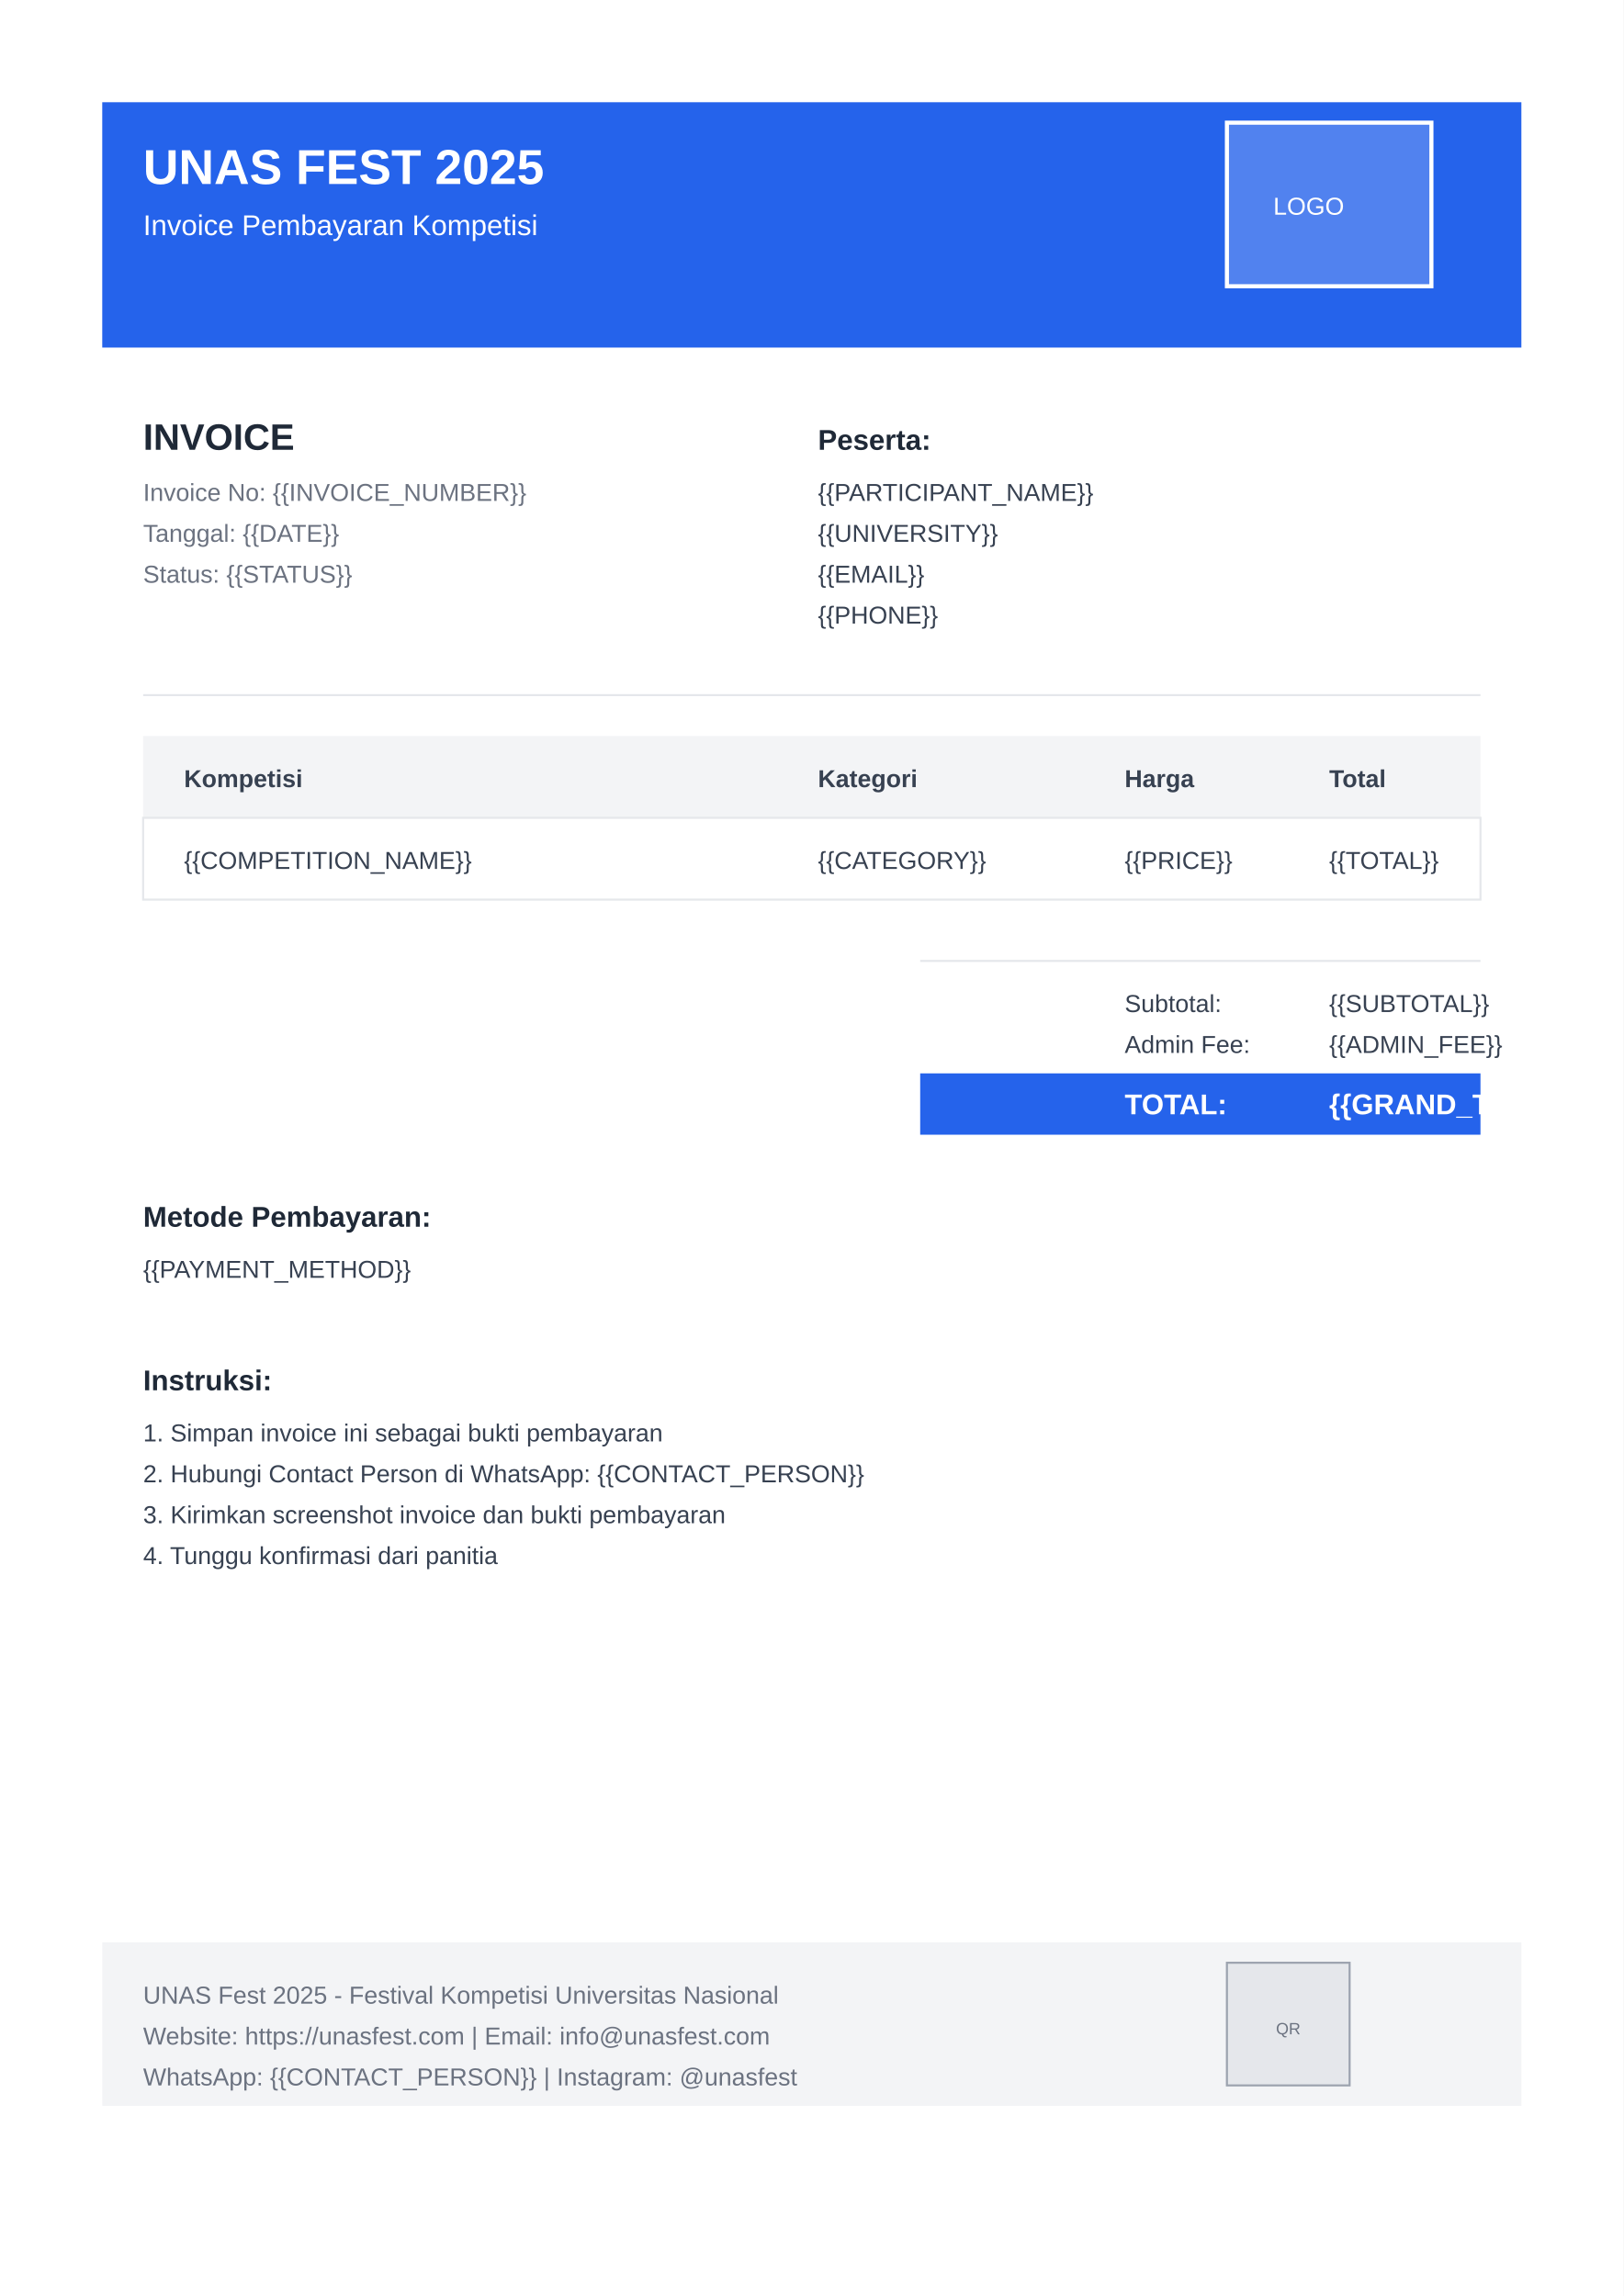
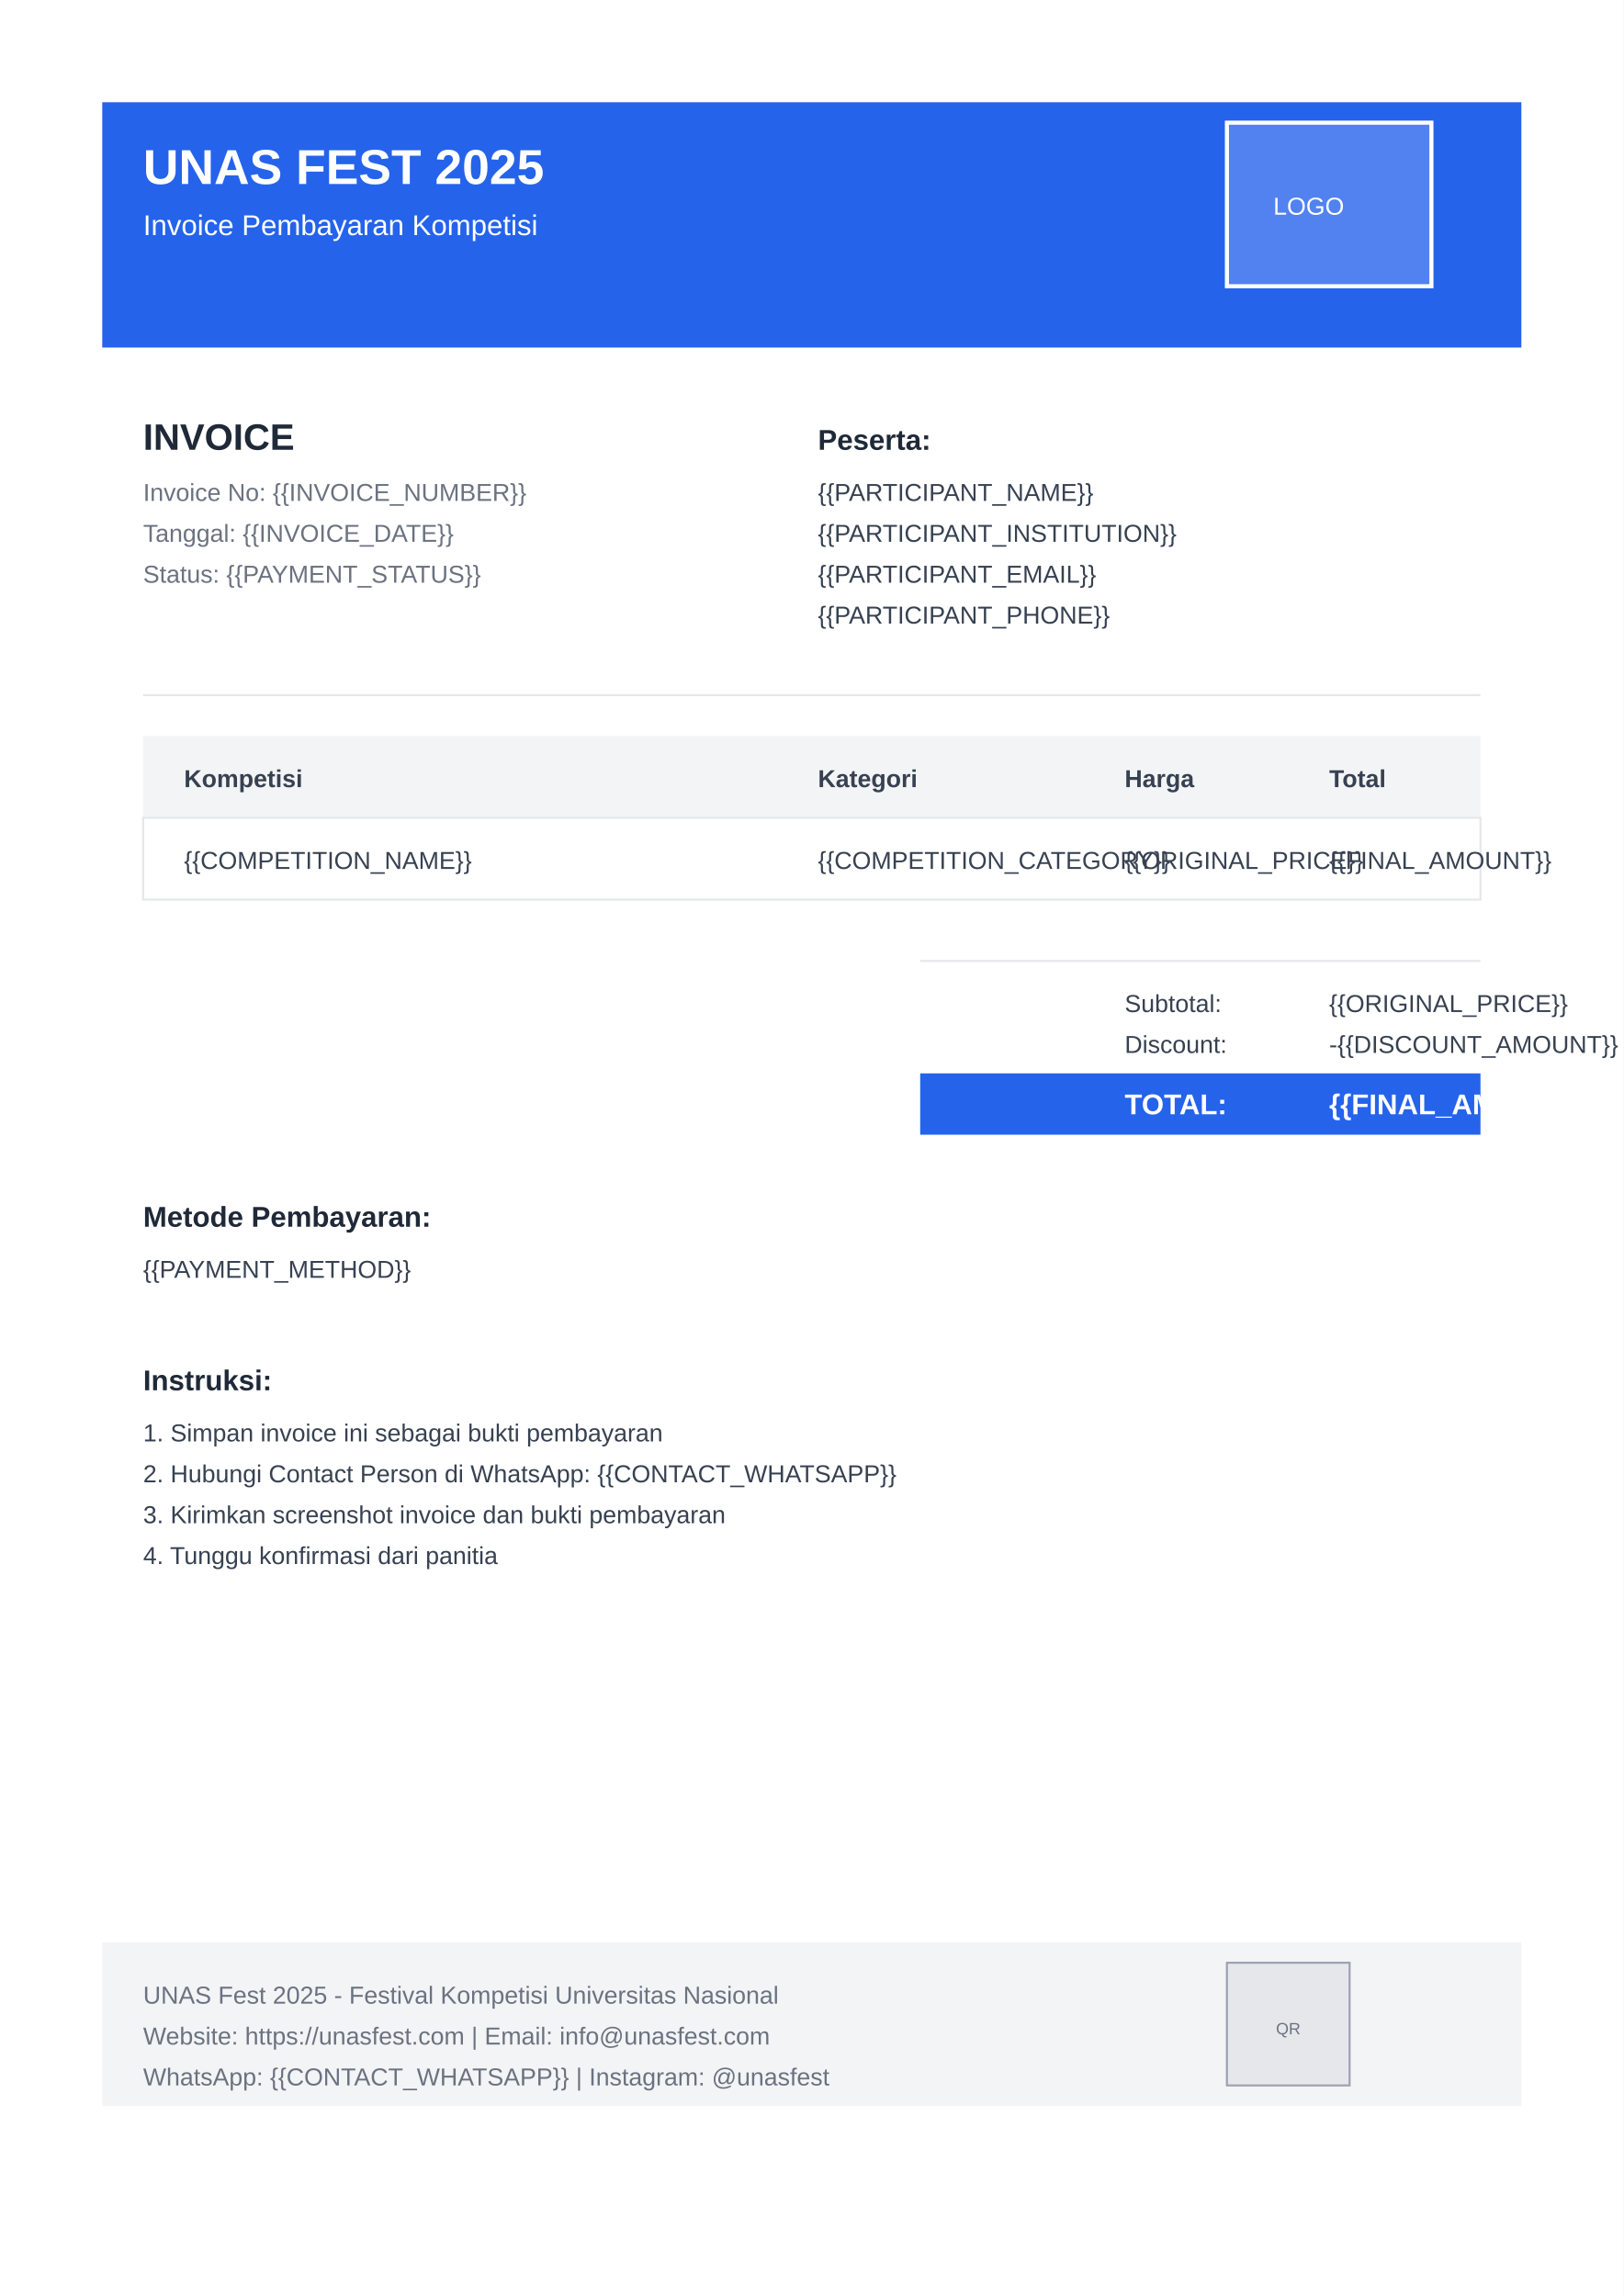
<svg xmlns="http://www.w3.org/2000/svg" width="794" height="1123" viewBox="0 0 794 1123" fill="none">
  <rect width="794" height="1123" fill="white" />
  <rect x="50" y="50" width="694" height="120" fill="#2563eb" />
  <text x="70" y="90" fill="white" font-family="Arial" font-size="24" font-weight="bold">UNAS FEST 2025</text>
  <text x="70" y="115" fill="white" font-family="Arial" font-size="14">Invoice Pembayaran Kompetisi</text>
  <rect x="600" y="60" width="100" height="80" fill="white" fill-opacity="0.2" stroke="white" stroke-width="2" />
  <text x="640" y="105" fill="white" font-family="Arial" font-size="12" text-anchor="middle">LOGO</text>
  <text x="70" y="220" fill="#1f2937" font-family="Arial" font-size="18" font-weight="bold">INVOICE</text>
  <text x="70" y="245" fill="#6b7280" font-family="Arial" font-size="12">Invoice No: {{INVOICE_NUMBER}}</text>
-   <text x="70" y="265" fill="#6b7280" font-family="Arial" font-size="12">Tanggal: {{DATE}}</text>
-   <text x="70" y="285" fill="#6b7280" font-family="Arial" font-size="12">Status: {{STATUS}}</text>
+   <text x="70" y="265" fill="#6b7280" font-family="Arial" font-size="12">Tanggal: {{INVOICE_DATE}}</text>
+   <text x="70" y="285" fill="#6b7280" font-family="Arial" font-size="12">Status: {{PAYMENT_STATUS}}</text>
  <text x="400" y="220" fill="#1f2937" font-family="Arial" font-size="14" font-weight="bold">Peserta:</text>
  <text x="400" y="245" fill="#374151" font-family="Arial" font-size="12">{{PARTICIPANT_NAME}}</text>
-   <text x="400" y="265" fill="#374151" font-family="Arial" font-size="12">{{UNIVERSITY}}</text>
-   <text x="400" y="285" fill="#374151" font-family="Arial" font-size="12">{{EMAIL}}</text>
-   <text x="400" y="305" fill="#374151" font-family="Arial" font-size="12">{{PHONE}}</text>
+   <text x="400" y="265" fill="#374151" font-family="Arial" font-size="12">{{PARTICIPANT_INSTITUTION}}</text>
+   <text x="400" y="285" fill="#374151" font-family="Arial" font-size="12">{{PARTICIPANT_EMAIL}}</text>
+   <text x="400" y="305" fill="#374151" font-family="Arial" font-size="12">{{PARTICIPANT_PHONE}}</text>
  <line x1="70" y1="340" x2="724" y2="340" stroke="#e5e7eb" stroke-width="1" />
  <rect x="70" y="360" width="654" height="40" fill="#f3f4f6" />
  <text x="90" y="385" fill="#374151" font-family="Arial" font-size="12" font-weight="bold">Kompetisi</text>
  <text x="400" y="385" fill="#374151" font-family="Arial" font-size="12" font-weight="bold">Kategori</text>
  <text x="550" y="385" fill="#374151" font-family="Arial" font-size="12" font-weight="bold">Harga</text>
  <text x="650" y="385" fill="#374151" font-family="Arial" font-size="12" font-weight="bold">Total</text>
  <rect x="70" y="400" width="654" height="40" fill="white" stroke="#e5e7eb" stroke-width="1" />
  <text x="90" y="425" fill="#374151" font-family="Arial" font-size="12">{{COMPETITION_NAME}}</text>
-   <text x="400" y="425" fill="#374151" font-family="Arial" font-size="12">{{CATEGORY}}</text>
-   <text x="550" y="425" fill="#374151" font-family="Arial" font-size="12">{{PRICE}}</text>
-   <text x="650" y="425" fill="#374151" font-family="Arial" font-size="12">{{TOTAL}}</text>
+   <text x="400" y="425" fill="#374151" font-family="Arial" font-size="12">{{COMPETITION_CATEGORY}}</text>
+   <text x="550" y="425" fill="#374151" font-family="Arial" font-size="12">{{ORIGINAL_PRICE}}</text>
+   <text x="650" y="425" fill="#374151" font-family="Arial" font-size="12">{{FINAL_AMOUNT}}</text>
  <line x1="450" y1="470" x2="724" y2="470" stroke="#e5e7eb" stroke-width="1" />
  <text x="550" y="495" fill="#374151" font-family="Arial" font-size="12">Subtotal:</text>
-   <text x="650" y="495" fill="#374151" font-family="Arial" font-size="12">{{SUBTOTAL}}</text>
-   <text x="550" y="515" fill="#374151" font-family="Arial" font-size="12">Admin Fee:</text>
-   <text x="650" y="515" fill="#374151" font-family="Arial" font-size="12">{{ADMIN_FEE}}</text>
+   <text x="650" y="495" fill="#374151" font-family="Arial" font-size="12">{{ORIGINAL_PRICE}}</text>
+   <text x="550" y="515" fill="#374151" font-family="Arial" font-size="12">Discount:</text>
+   <text x="650" y="515" fill="#374151" font-family="Arial" font-size="12">-{{DISCOUNT_AMOUNT}}</text>
  <rect x="450" y="525" width="274" height="30" fill="#2563eb" />
  <text x="550" y="545" fill="white" font-family="Arial" font-size="14" font-weight="bold">TOTAL:</text>
-   <text x="650" y="545" fill="white" font-family="Arial" font-size="14" font-weight="bold">{{GRAND_TOTAL}}</text>
+   <text x="650" y="545" fill="white" font-family="Arial" font-size="14" font-weight="bold">{{FINAL_AMOUNT}}</text>
  <text x="70" y="600" fill="#1f2937" font-family="Arial" font-size="14" font-weight="bold">Metode Pembayaran:</text>
  <text x="70" y="625" fill="#374151" font-family="Arial" font-size="12">{{PAYMENT_METHOD}}</text>
  <text x="70" y="680" fill="#1f2937" font-family="Arial" font-size="14" font-weight="bold">Instruksi:</text>
  <text x="70" y="705" fill="#374151" font-family="Arial" font-size="12">1. Simpan invoice ini sebagai bukti pembayaran</text>
-   <text x="70" y="725" fill="#374151" font-family="Arial" font-size="12">2. Hubungi Contact Person di WhatsApp: {{CONTACT_PERSON}}</text>
+   <text x="70" y="725" fill="#374151" font-family="Arial" font-size="12">2. Hubungi Contact Person di WhatsApp: {{CONTACT_WHATSAPP}}</text>
  <text x="70" y="745" fill="#374151" font-family="Arial" font-size="12">3. Kirimkan screenshot invoice dan bukti pembayaran</text>
  <text x="70" y="765" fill="#374151" font-family="Arial" font-size="12">4. Tunggu konfirmasi dari panitia</text>
  <rect x="50" y="950" width="694" height="80" fill="#f3f4f6" />
  <text x="70" y="980" fill="#6b7280" font-family="Arial" font-size="12">UNAS Fest 2025 - Festival Kompetisi Universitas Nasional</text>
  <text x="70" y="1000" fill="#6b7280" font-family="Arial" font-size="12">Website: https://unasfest.com | Email: info@unasfest.com</text>
-   <text x="70" y="1020" fill="#6b7280" font-family="Arial" font-size="12">WhatsApp: {{CONTACT_PERSON}} | Instagram: @unasfest</text>
+   <text x="70" y="1020" fill="#6b7280" font-family="Arial" font-size="12">WhatsApp: {{CONTACT_WHATSAPP}} | Instagram: @unasfest</text>
  <rect x="600" y="960" width="60" height="60" fill="#e5e7eb" stroke="#9ca3af" stroke-width="1" />
  <text x="630" y="995" fill="#6b7280" font-family="Arial" font-size="8" text-anchor="middle">QR</text>
</svg>
